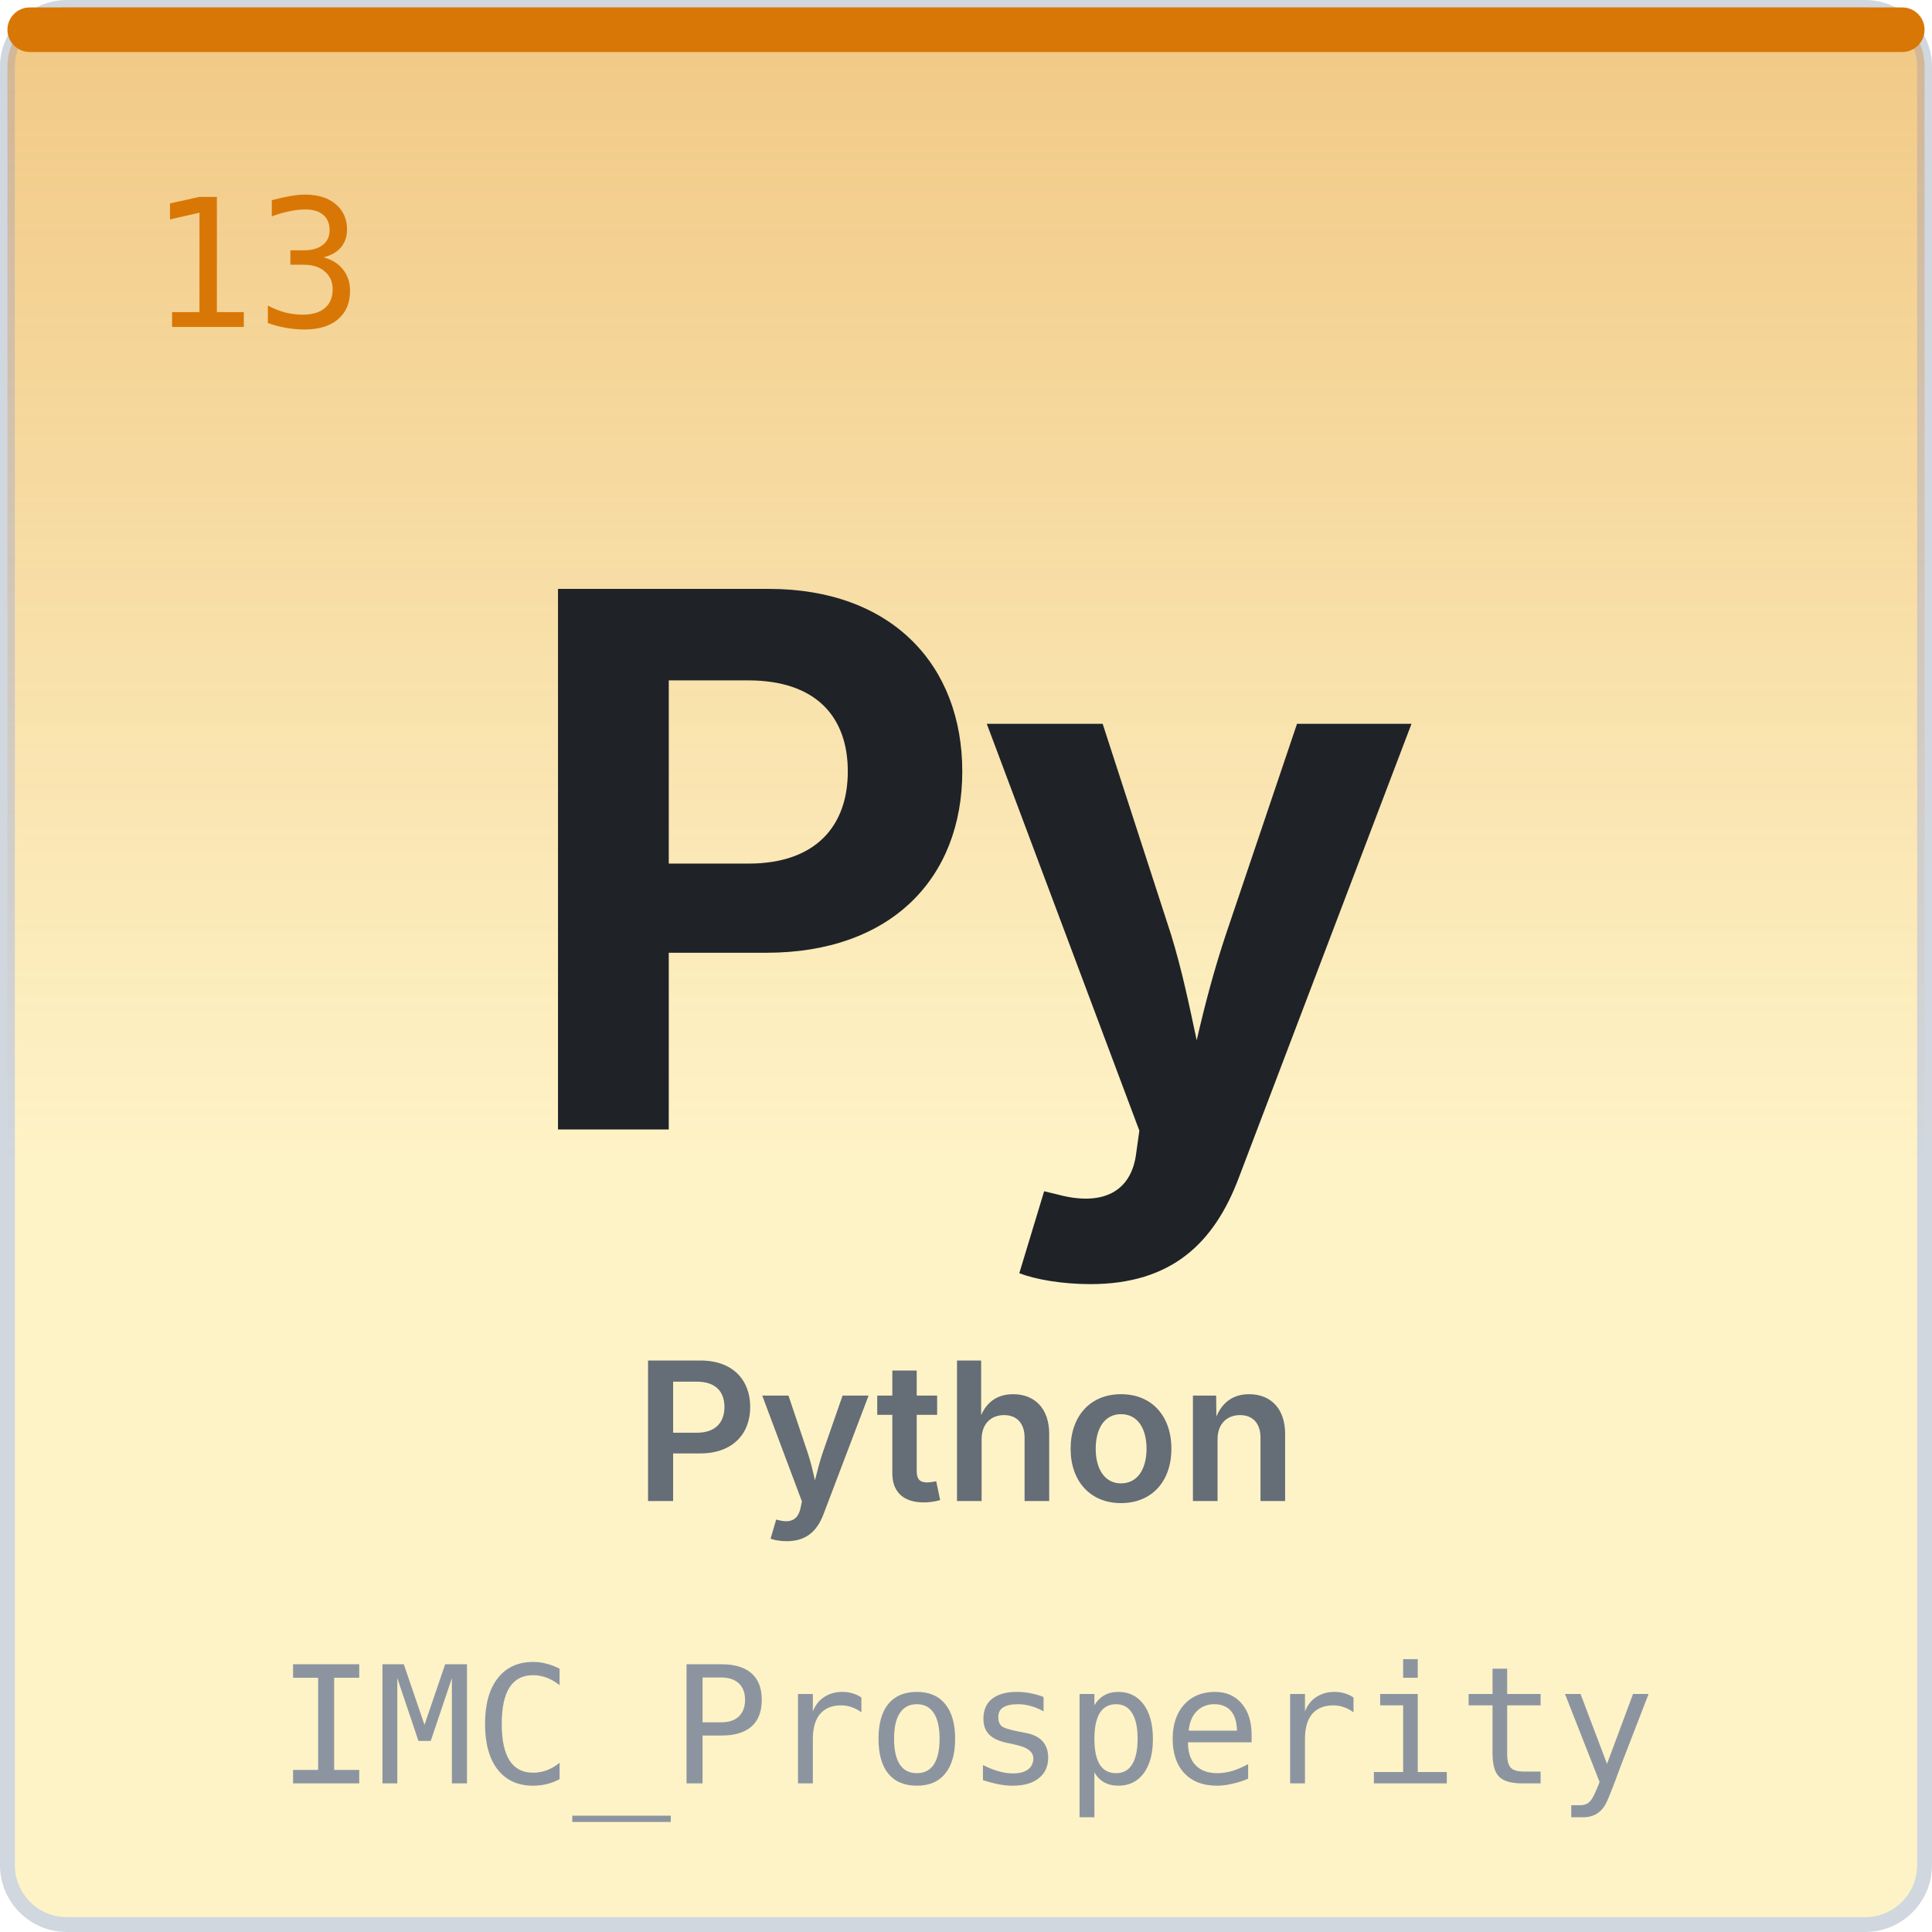
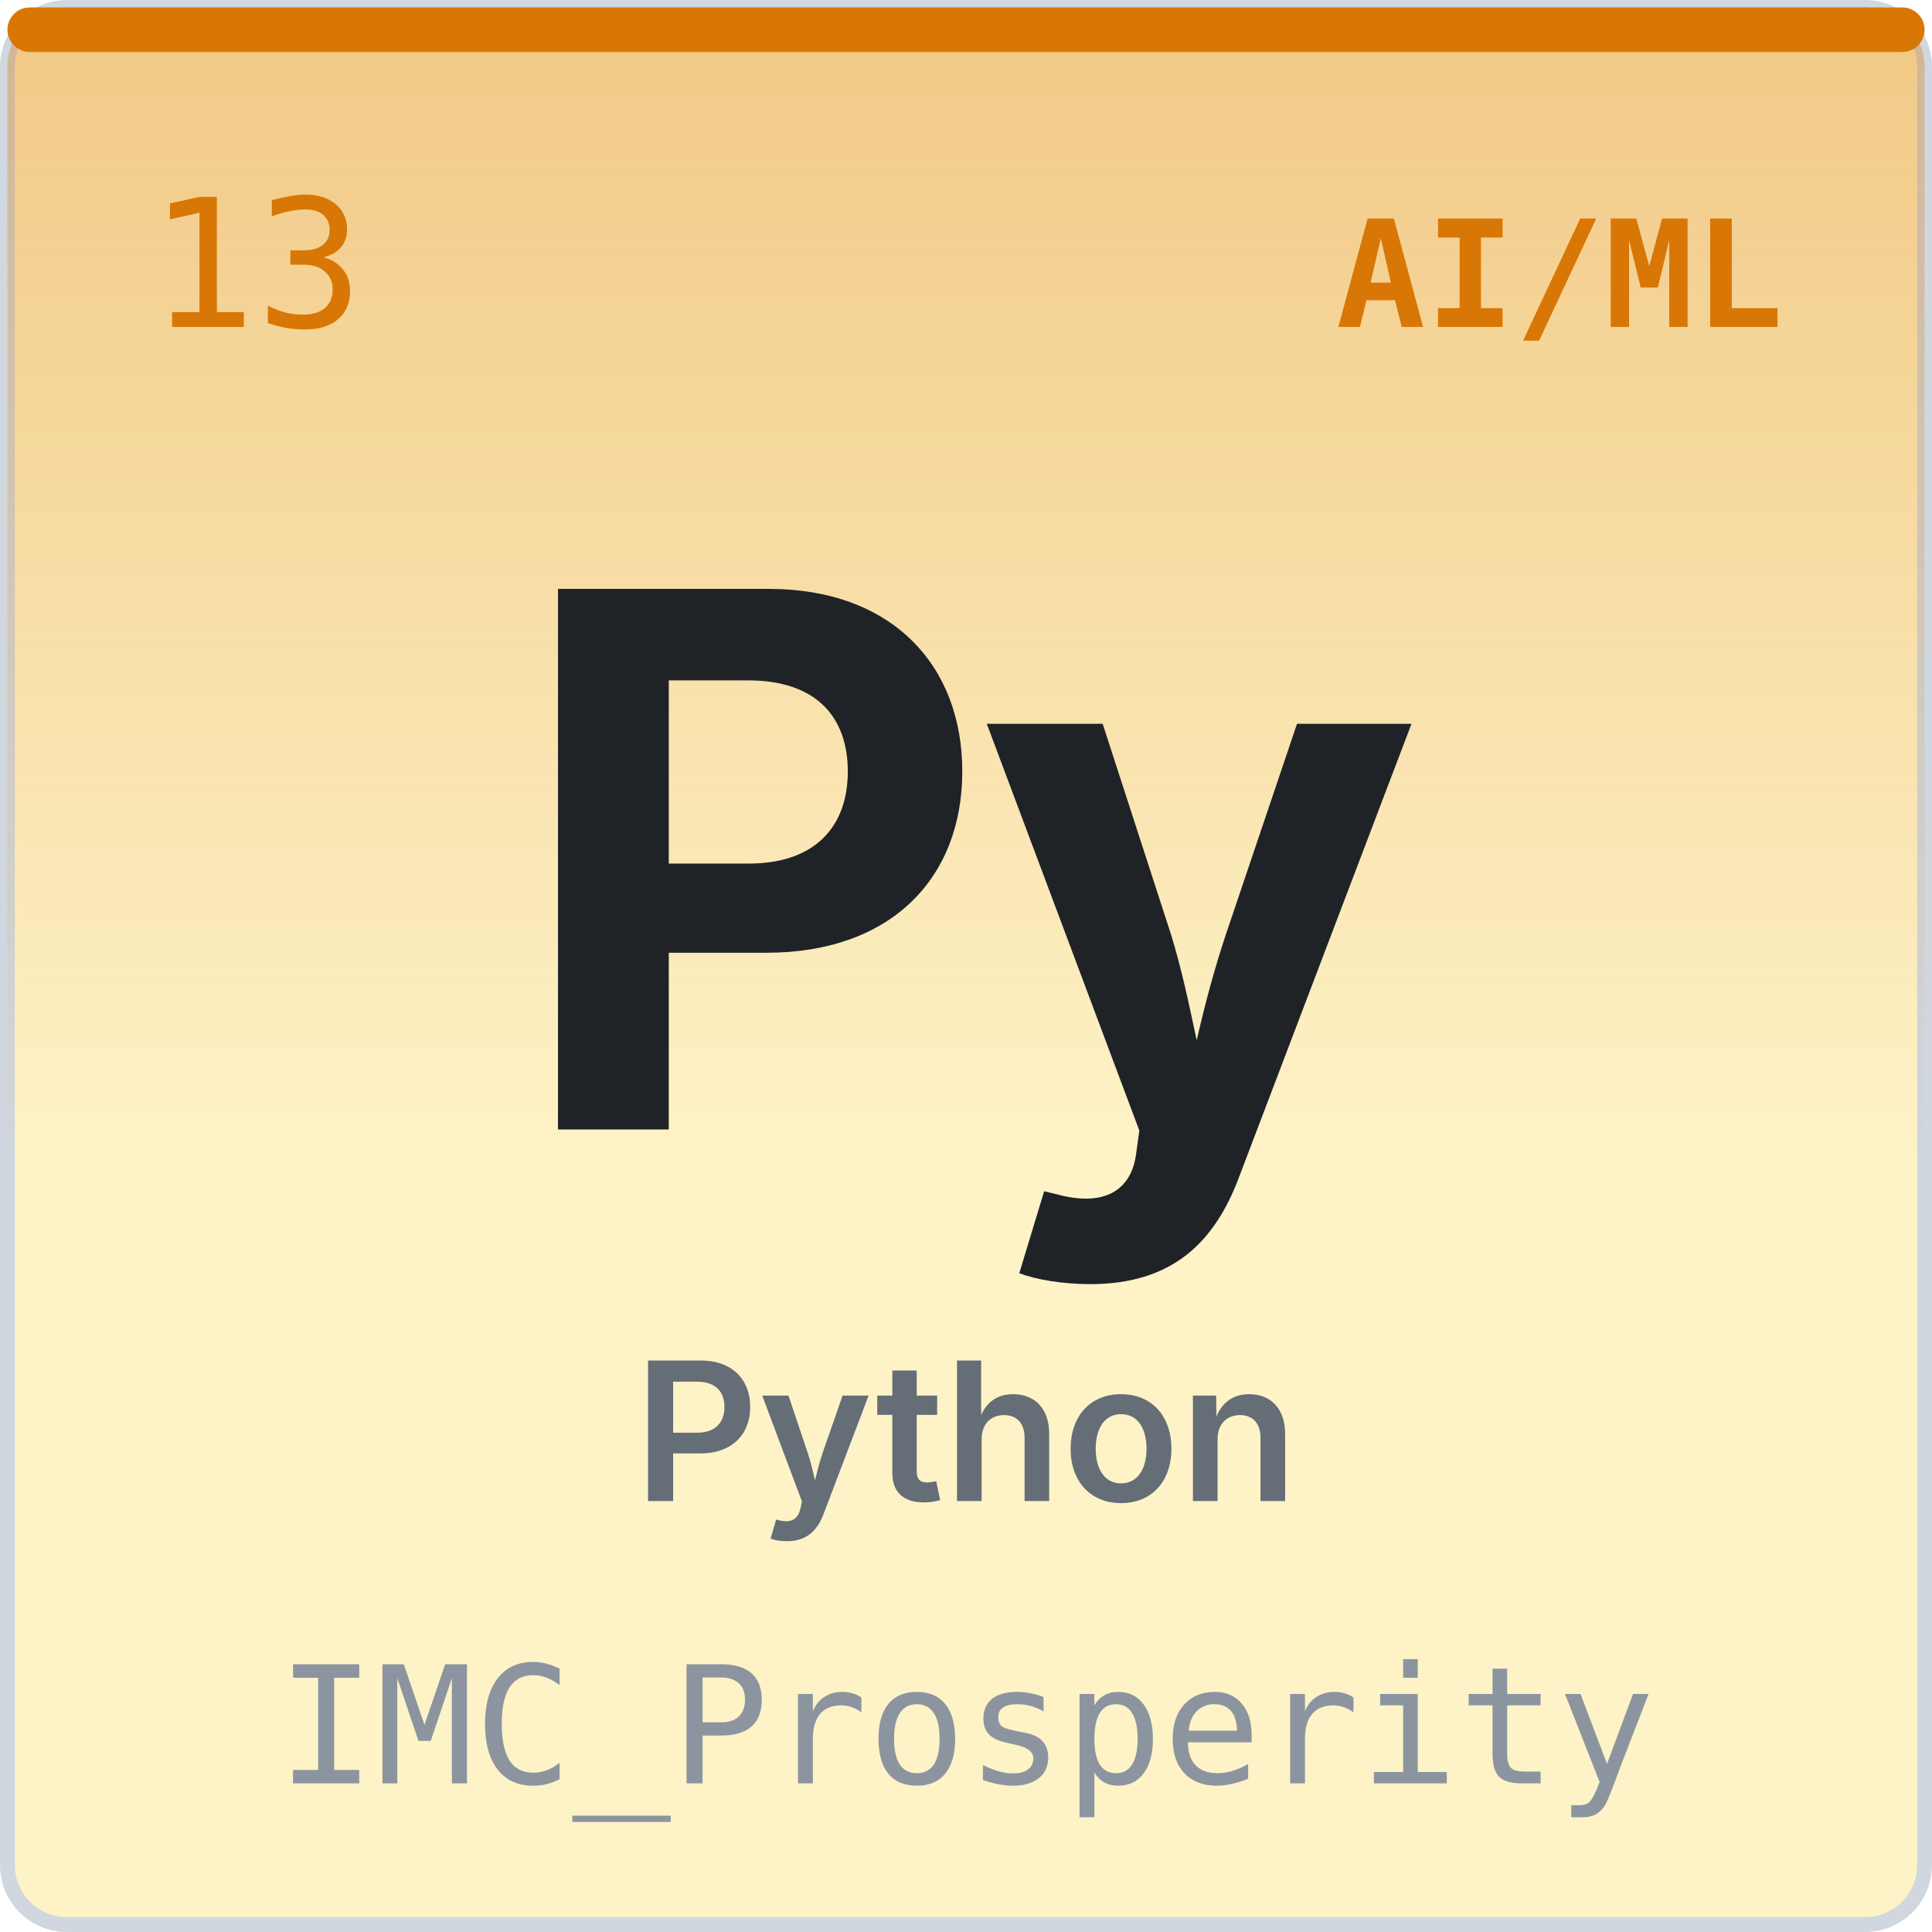
- <svg xmlns="http://www.w3.org/2000/svg" width="130" height="130" viewBox="0 0 130 130" role="img" aria-label="13 Py Python IMC_Prosperity">
+ <svg xmlns="http://www.w3.org/2000/svg" width="130" height="130" viewBox="0 0 130 130" role="img" aria-label="13 Py Python IMC_Prosperity AI/ML">
  <defs>
    <linearGradient id="g13" x1="0" y1="0" x2="0" y2="1">
      <stop offset="0%" stop-color="#d97706" stop-opacity="0.35" />
      <stop offset="60%" stop-color="#d97706" stop-opacity="0" />
    </linearGradient>
  </defs>
  <g opacity="1">
    <set attributeName="opacity" to="0" begin="0s" />
    <animate attributeName="opacity" from="0" to="1" begin="0.96s" dur="0.55s" fill="freeze" />
    <rect x="0.5" y="0.5" width="129" height="129" rx="4" fill="#fef3c7" stroke="#d0d7de" stroke-width="1" />
    <rect x="0.5" y="0.5" width="129" height="129" rx="4" fill="url(#g13)" />
    <rect x="0.5" y="0.5" width="129" height="3" rx="1.5" fill="#d97706">
      <animate attributeName="opacity" values="1;0.45;1" dur="4s" begin="-2.73s" repeatCount="indefinite" />
    </rect>
    <text x="10" y="22" font-family="ui-monospace, SFMono-Regular, Menlo, monospace" font-size="12" font-weight="500" fill="#d97706">13</text>
+     <text x="120" y="22" font-family="ui-monospace, SFMono-Regular, Menlo, monospace" font-size="10" font-weight="600" fill="#d97706" text-anchor="end">AI/ML</text>
    <text x="65" y="76" font-family="-apple-system, BlinkMacSystemFont, Inter, system-ui, sans-serif" font-size="50" font-weight="700" fill="#1f2328" text-anchor="middle" letter-spacing="-1">Py</text>
    <text x="65" y="101" font-family="-apple-system, BlinkMacSystemFont, Inter, system-ui, sans-serif" font-size="13" font-weight="600" fill="#656d76" text-anchor="middle">Python</text>
    <text x="65" y="120" font-family="ui-monospace, SFMono-Regular, Menlo, monospace" font-size="11" fill="#8c959f" text-anchor="middle">IMC_Prosperity</text>
  </g>
</svg>
